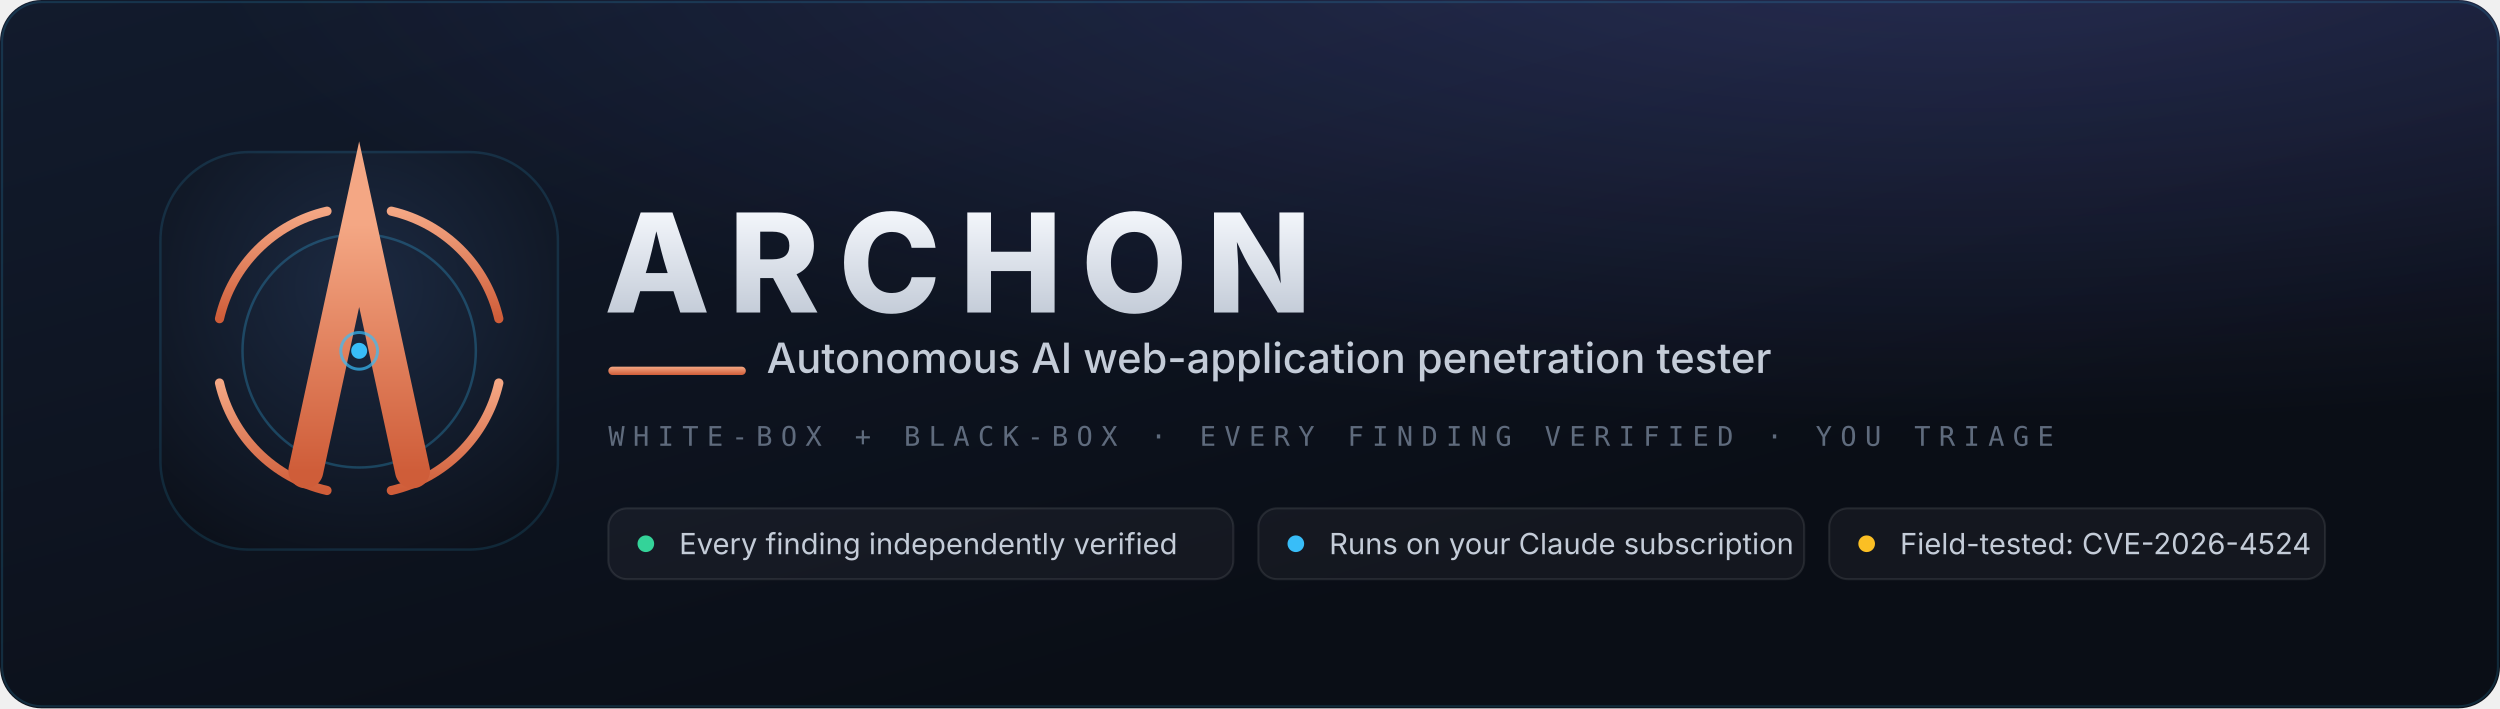
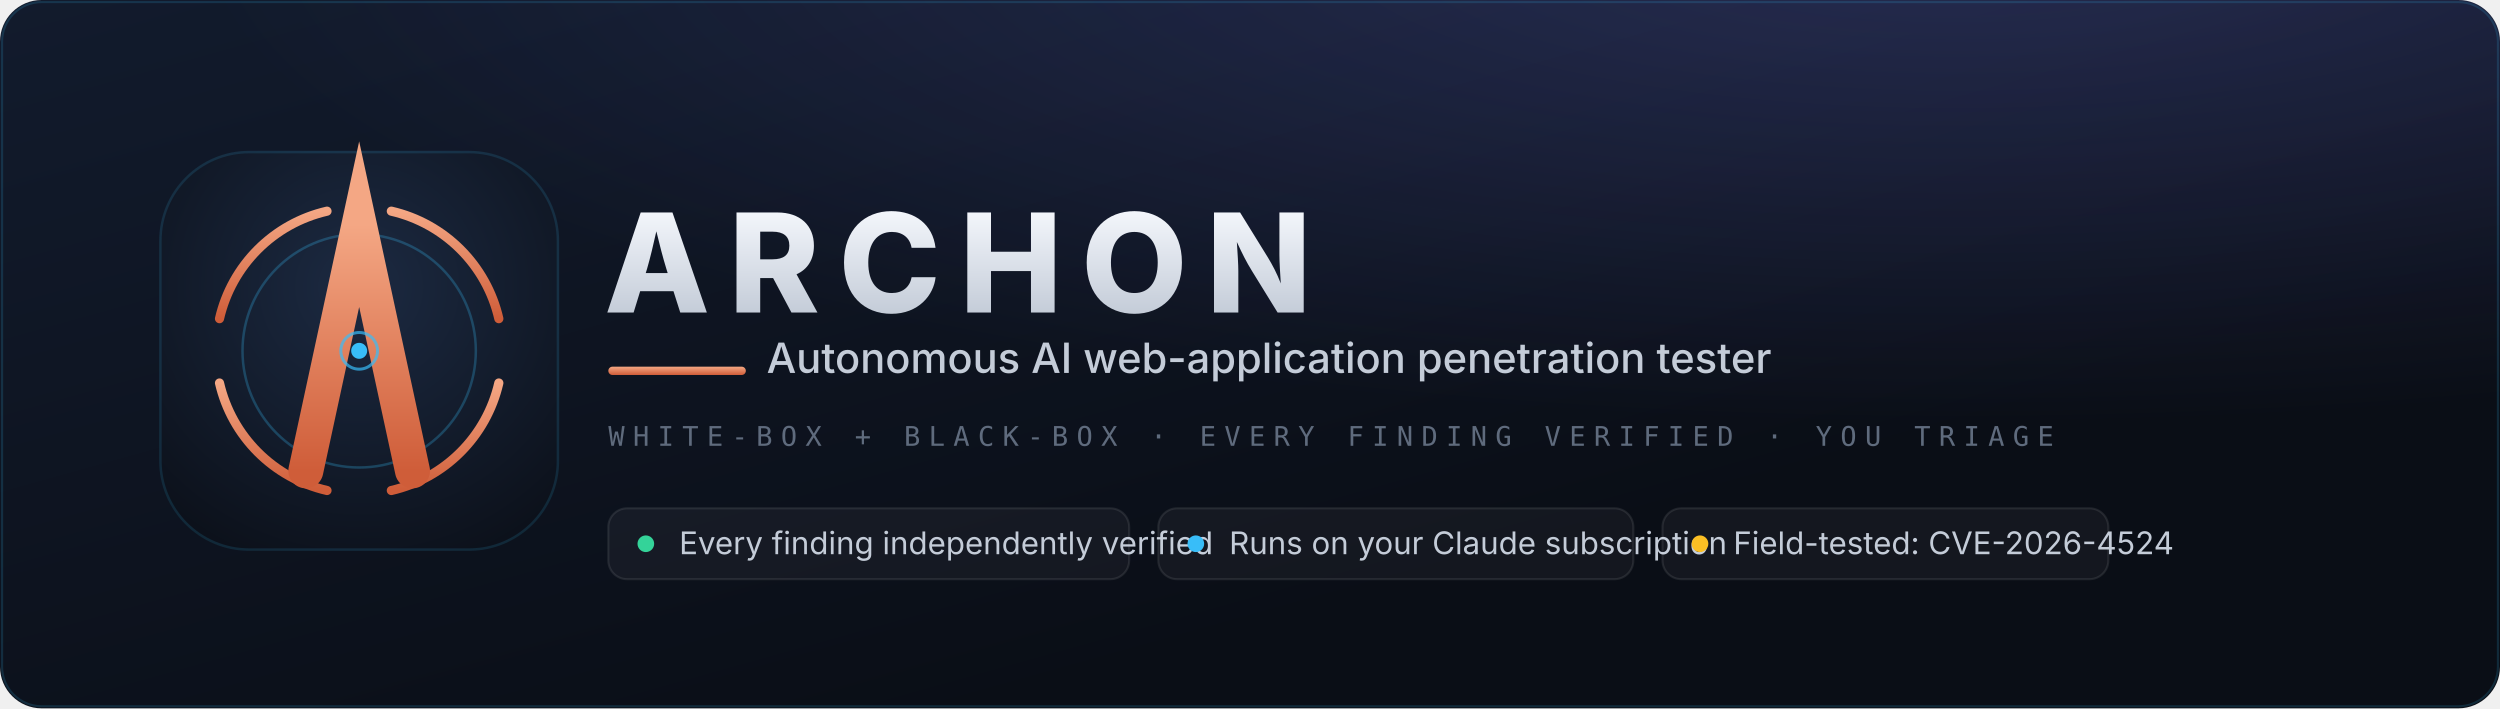
<svg xmlns="http://www.w3.org/2000/svg" width="1200" height="340" viewBox="0 0 1200 340" fill="none" role="img" aria-label="ARCHON — Autonomous AI web-application penetration tester">
  <defs>
    <linearGradient id="bg" x1="0" y1="0" x2="1" y2="1">
      <stop offset="0" stop-color="#121b2d" />
      <stop offset=".7" stop-color="#0a0e16" />
    </linearGradient>
    <radialGradient id="glow" cx="78%" cy="-10%" r="70%">
      <stop offset="0" stop-color="#7c83ff" stop-opacity=".22" />
      <stop offset="1" stop-color="#7c83ff" stop-opacity="0" />
    </radialGradient>
    <radialGradient id="tile" cx="50%" cy="34%" r="82%">
      <stop offset="0" stop-color="#1c2a42" />
      <stop offset="1" stop-color="#0a0e16" />
    </radialGradient>
    <linearGradient id="terra" x1="0" y1="0" x2="0" y2="1">
      <stop offset="0" stop-color="#f4a784" />
      <stop offset="1" stop-color="#cf5d39" />
    </linearGradient>
    <linearGradient id="word" x1="0" y1="0" x2="0" y2="1">
      <stop offset="0" stop-color="#f3f6fb" />
      <stop offset="1" stop-color="#c4ccd8" />
    </linearGradient>
  </defs>
  <rect width="1200" height="340" rx="20" fill="url(#bg)" />
  <rect width="1200" height="340" rx="20" fill="url(#glow)" />
  <rect x="1" y="1" width="1198" height="338" rx="19" fill="none" stroke="#38bdf8" stroke-opacity=".16" />
  <g transform="translate(70 66) scale(.8)">
    <rect x="8" y="8" width="240" height="240" rx="54" fill="url(#tile)" />
    <rect x="8.75" y="8.75" width="238.5" height="238.5" rx="53.25" fill="none" stroke="#38bdf8" stroke-opacity=".14" stroke-width="1.5" />
    <circle cx="128" cy="128" r="70" fill="none" stroke="#38bdf8" stroke-width="1.5" stroke-opacity=".26" />
    <g fill="none" stroke="url(#terra)" stroke-width="5.5" stroke-linecap="round">
      <path d="M211.8,147.3 A86,86 0 0 1 147.3,211.8" />
      <path d="M108.7,211.8 A86,86 0 0 1 44.2,147.3" />
      <path d="M44.2,108.7 A86,86 0 0 1 108.7,44.2" />
      <path d="M147.3,44.2 A86,86 0 0 1 211.8,108.7" />
    </g>
    <g stroke="url(#terra)" stroke-width="6.5" stroke-linecap="round">
      <line x1="26" y1="128" x2="52" y2="128" />
      <line x1="204" y1="128" x2="230" y2="128" />
      <line x1="128" y1="204" x2="128" y2="230" />
    </g>
    <path d="M96,200 L128,52 L160,200" fill="none" stroke="url(#terra)" stroke-width="21" stroke-linejoin="miter" stroke-miterlimit="8" stroke-linecap="round" />
    <line x1="107" y1="150" x2="149" y2="150" stroke="url(#terra)" stroke-width="15" stroke-linecap="round" />
    <circle cx="128" cy="128" r="11" fill="none" stroke="#38bdf8" stroke-width="1.8" stroke-opacity=".7" />
    <circle cx="128" cy="128" r="4.8" fill="#38bdf8" />
  </g>
  <text x="290" y="150" font-family="Inter, system-ui, sans-serif" font-size="66" font-weight="800" letter-spacing="9" fill="url(#word)">ARCHON</text>
  <rect x="292" y="176" width="66" height="4" rx="2" fill="url(#terra)" />
  <text x="368" y="179" font-family="Inter, system-ui, sans-serif" font-size="20" font-weight="500" fill="#c4ccd8">Autonomous AI web-application penetration tester</text>
  <text x="292" y="214" font-family="'JetBrains Mono', ui-monospace, monospace" font-size="13" letter-spacing="4" fill="#5f6b7d">WHITE-BOX + BLACK-BOX · EVERY FINDING VERIFIED · YOU TRIAGE</text>
-   <g font-family="Inter, system-ui, sans-serif" font-size="14" fill="#c4ccd8">
+   <g font-family="Inter, system-ui, sans-serif" font-size="15" fill="#c4ccd8">
    <g transform="translate(292 244)">
-       <rect width="300" height="34" rx="9" fill="#ffffff" fill-opacity=".04" stroke="#ffffff" stroke-opacity=".09" />
+       <rect width="250" height="34" rx="9" fill="#ffffff" fill-opacity=".04" stroke="#ffffff" stroke-opacity=".09" />
      <circle cx="18" cy="17" r="4" fill="#34d399" />
      <text x="34" y="22">Every finding independently verified</text>
    </g>
-     <g transform="translate(604 244)">
-       <rect width="262" height="34" rx="9" fill="#ffffff" fill-opacity=".04" stroke="#ffffff" stroke-opacity=".09" />
+     <g transform="translate(556 244)">
+       <rect width="228" height="34" rx="9" fill="#ffffff" fill-opacity=".04" stroke="#ffffff" stroke-opacity=".09" />
      <circle cx="18" cy="17" r="4" fill="#38bdf8" />
      <text x="34" y="22">Runs on your Claude subscription</text>
    </g>
-     <g transform="translate(878 244)">
-       <rect width="238" height="34" rx="9" fill="#ffffff" fill-opacity=".04" stroke="#ffffff" stroke-opacity=".09" />
+     <g transform="translate(798 244)">
+       <rect width="214" height="34" rx="9" fill="#ffffff" fill-opacity=".04" stroke="#ffffff" stroke-opacity=".09" />
      <circle cx="18" cy="17" r="4" fill="#fbbf24" />
      <text x="34" y="22">Field-tested: CVE-2026-4524</text>
    </g>
  </g>
</svg>
